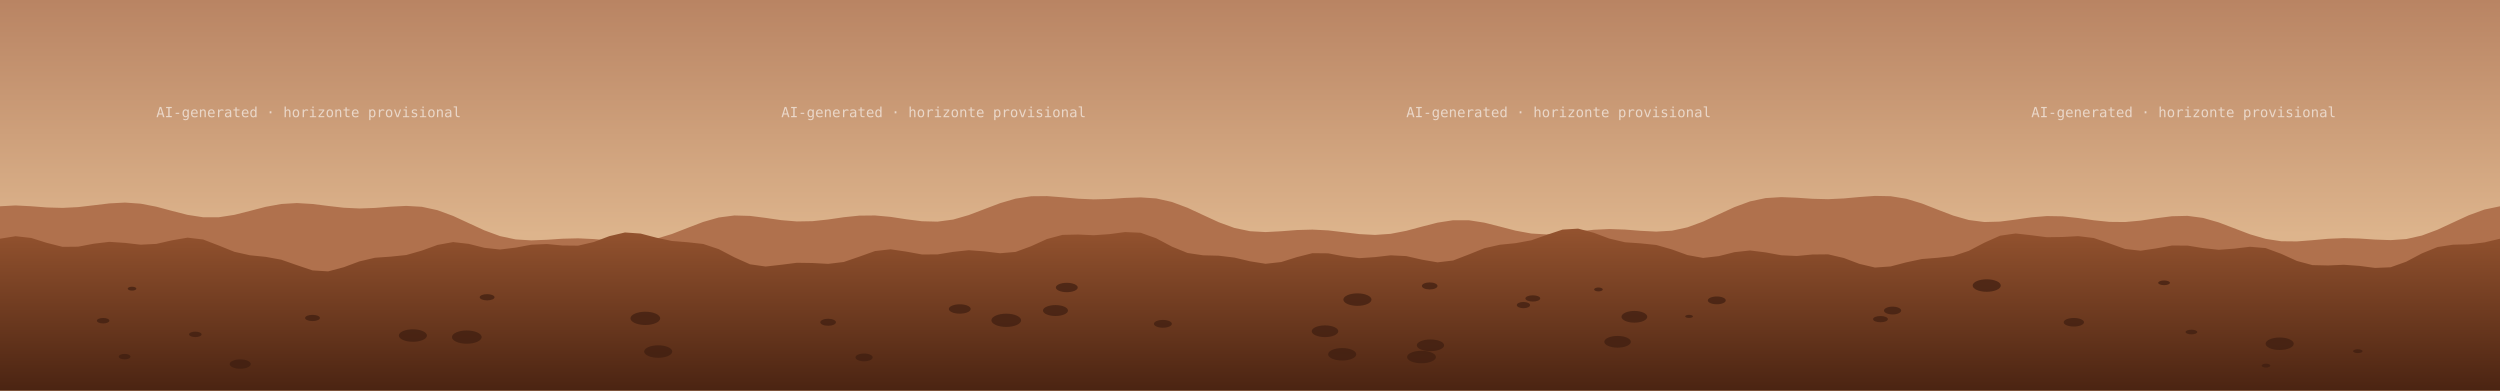
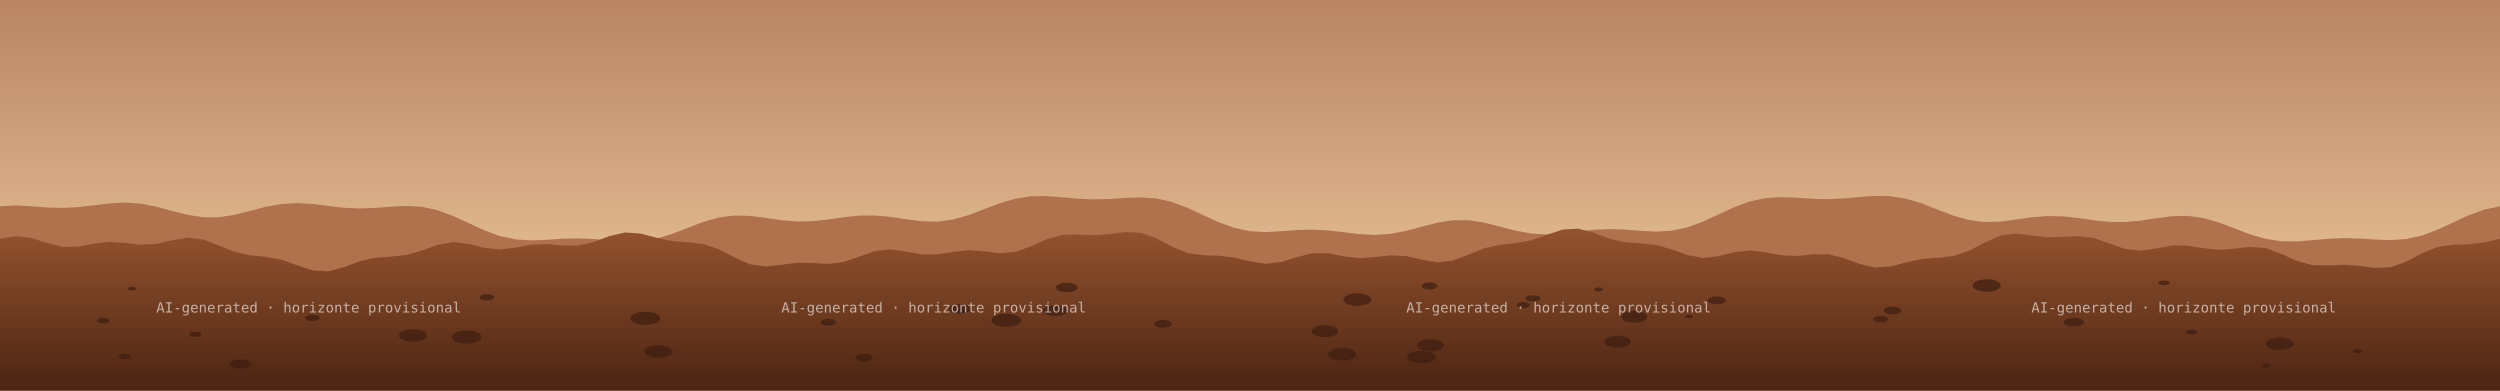
<svg xmlns="http://www.w3.org/2000/svg" viewBox="0 0 6400 1000" preserveAspectRatio="none">
  <defs>
    <linearGradient id="cielo" x1="0" y1="0" x2="0" y2="1">
      <stop offset="0" stop-color="#b98463" />
      <stop offset="0.6" stop-color="#ddb48c" />
    </linearGradient>
    <linearGradient id="suelo" x1="0" y1="0" x2="0" y2="1">
      <stop offset="0" stop-color="#94532f" />
      <stop offset="1" stop-color="#4b2412" />
    </linearGradient>
  </defs>
  <rect width="6400" height="1000" fill="url(#cielo)" />
  <path fill="#b0714d" d="M0 1000 L0 528.1 L40 525.9 L80 528.0 L120 531.1 L160 532.2 L200 530.2 L240 525.5 L280 520.7 L320 518.6 L360 521.4 L400 529.1 L440 539.8 L480 550.0 L520 556.2 L560 556.2 L600 550.0 L640 539.9 L680 529.5 L720 522.2 L760 519.8 L800 522.2 L840 527.2 L880 531.8 L920 533.7 L960 532.3 L1000 529.1 L1040 527.1 L1080 529.4 L1120 538.1 L1160 552.8 L1200 571.3 L1240 589.7 L1280 604.4 L1320 612.9 L1360 615.4 L1400 613.8 L1440 611.1 L1480 610.1 L1520 612.0 L1560 615.6 L1600 618.5 L1640 617.7 L1680 611.2 L1720 599.1 L1760 583.5 L1800 568.2 L1840 556.8 L1880 551.6 L1920 552.7 L1960 557.8 L2000 563.6 L2040 566.9 L2080 566.2 L2120 561.9 L2160 556.1 L2200 552.0 L2240 551.6 L2280 555.2 L2320 561.3 L2360 566.4 L2400 567.4 L2440 562.1 L2480 550.6 L2520 535.4 L2560 520.2 L2600 508.5 L2640 502.4 L2680 502.0 L2720 505.1 L2760 508.7 L2800 510.4 L2840 509.4 L2880 506.7 L2920 505.3 L2960 508.0 L3000 517.0 L3040 531.9 L3080 550.5 L3120 568.9 L3160 583.5 L3200 591.9 L3240 594.1 L3280 592.0 L3320 588.9 L3360 587.8 L3400 589.8 L3440 594.5 L3480 599.3 L3520 601.4 L3560 598.6 L3600 590.9 L3640 580.2 L3680 570.0 L3720 563.8 L3760 563.8 L3800 570.0 L3840 580.1 L3880 590.5 L3920 597.8 L3960 600.2 L4000 597.8 L4040 592.8 L4080 588.2 L4120 586.3 L4160 587.7 L4200 590.9 L4240 592.9 L4280 590.6 L4320 581.9 L4360 567.2 L4400 548.7 L4440 530.3 L4480 515.6 L4520 507.1 L4560 504.6 L4600 506.2 L4640 508.9 L4680 509.9 L4720 508.0 L4760 504.4 L4800 501.5 L4840 502.3 L4880 508.8 L4920 520.9 L4960 536.5 L5000 551.8 L5040 563.2 L5080 568.4 L5120 567.3 L5160 562.2 L5200 556.4 L5240 553.1 L5280 553.8 L5320 558.1 L5360 563.9 L5400 568.0 L5440 568.4 L5480 564.8 L5520 558.7 L5560 553.6 L5600 552.6 L5640 557.9 L5680 569.4 L5720 584.6 L5760 599.8 L5800 611.5 L5840 617.6 L5880 618.0 L5920 614.9 L5960 611.3 L6000 609.6 L6040 610.6 L6080 613.3 L6120 614.7 L6160 612.0 L6200 603.0 L6240 588.1 L6280 569.5 L6320 551.1 L6360 536.5 L6400 528.1 L6400 1000 Z" />
  <path fill="url(#suelo)" d="M0 1000 L0 611.1 L40 604.7 L80 609.2 L120 621.8 L160 631.9 L200 631.5 L240 623.9 L280 619.1 L320 621.8 L360 626.4 L400 624.4 L440 615.3 L480 608.4 L520 613.1 L560 628.5 L600 644.6 L640 653.5 L680 657.5 L720 664.8 L760 678.8 L800 692.2 L840 694.7 L880 684.1 L920 669.2 L960 659.8 L1000 657.0 L1040 652.9 L1080 641.5 L1120 627.0 L1160 619.7 L1200 624.3 L1240 634.4 L1280 638.8 L1320 633.9 L1360 626.5 L1400 624.7 L1440 628.5 L1480 628.9 L1520 619.6 L1560 604.5 L1600 595.1 L1640 597.9 L1680 608.4 L1720 616.9 L1760 620.1 L1800 624.5 L1840 637.8 L1880 658.7 L1920 676.6 L1960 682.3 L2000 677.8 L2040 672.7 L2080 673.3 L2120 675.5 L2160 670.7 L2200 657.0 L2240 642.7 L2280 638.2 L2320 644.1 L2360 651.4 L2400 651.3 L2440 644.8 L2480 640.5 L2520 643.5 L2560 648.3 L2600 644.9 L2640 630.2 L2680 612.0 L2720 601.3 L2760 600.4 L2800 602.2 L2840 599.4 L2880 594.1 L2920 595.8 L2960 610.1 L3000 631.3 L3040 647.6 L3080 653.6 L3120 654.6 L3160 659.4 L3200 668.9 L3240 675.3 L3280 670.8 L3320 658.2 L3360 648.1 L3400 648.5 L3440 656.1 L3480 660.9 L3520 658.2 L3560 653.6 L3600 655.6 L3640 664.7 L3680 671.6 L3720 666.9 L3760 651.5 L3800 635.4 L3840 626.5 L3880 622.5 L3920 615.2 L3960 601.2 L4000 587.8 L4040 585.3 L4080 595.9 L4120 610.8 L4160 620.2 L4200 623.0 L4240 627.1 L4280 638.5 L4320 653.0 L4360 660.3 L4400 655.7 L4440 645.6 L4480 641.2 L4520 646.1 L4560 653.5 L4600 655.3 L4640 651.5 L4680 651.1 L4720 660.4 L4760 675.5 L4800 684.9 L4840 682.1 L4880 671.6 L4920 663.1 L4960 659.9 L5000 655.5 L5040 642.2 L5080 621.3 L5120 603.4 L5160 597.7 L5200 602.2 L5240 607.3 L5280 606.7 L5320 604.5 L5360 609.3 L5400 623.0 L5440 637.3 L5480 641.8 L5520 635.9 L5560 628.6 L5600 628.7 L5640 635.2 L5680 639.5 L5720 636.5 L5760 631.7 L5800 635.1 L5840 649.8 L5880 668.0 L5920 678.7 L5960 679.6 L6000 677.8 L6040 680.6 L6080 685.9 L6120 684.2 L6160 669.9 L6200 648.7 L6240 632.4 L6280 626.4 L6320 625.4 L6360 620.6 L6400 611.1 L6400 1000 Z" />
  <ellipse cx="1652" cy="815" rx="38" ry="17" fill="#3d1d0f" opacity="0.7" />
  <ellipse cx="1195" cy="863" rx="38" ry="17" fill="#3d1d0f" opacity="0.7" />
  <ellipse cx="6036" cy="899" rx="12" ry="5" fill="#3d1d0f" opacity="0.7" />
  <ellipse cx="3924" cy="764" rx="19" ry="8" fill="#3d1d0f" opacity="0.7" />
  <ellipse cx="5540" cy="724" rx="15" ry="6" fill="#3d1d0f" opacity="0.7" />
  <ellipse cx="5086" cy="731" rx="36" ry="16" fill="#3d1d0f" opacity="0.7" />
  <ellipse cx="4395" cy="769" rx="23" ry="10" fill="#3d1d0f" opacity="0.7" />
  <ellipse cx="4845" cy="795" rx="22" ry="10" fill="#3d1d0f" opacity="0.7" />
  <ellipse cx="1685" cy="900" rx="36" ry="16" fill="#3d1d0f" opacity="0.7" />
  <ellipse cx="800" cy="814" rx="19" ry="8" fill="#3d1d0f" opacity="0.7" />
  <ellipse cx="3392" cy="848" rx="34" ry="15" fill="#3d1d0f" opacity="0.7" />
  <ellipse cx="5309" cy="825" rx="26" ry="11" fill="#3d1d0f" opacity="0.7" />
  <ellipse cx="4092" cy="741" rx="11" ry="5" fill="#3d1d0f" opacity="0.7" />
  <ellipse cx="3475" cy="767" rx="36" ry="16" fill="#3d1d0f" opacity="0.7" />
  <ellipse cx="338" cy="739" rx="11" ry="5" fill="#3d1d0f" opacity="0.7" />
  <ellipse cx="2731" cy="736" rx="28" ry="12" fill="#3d1d0f" opacity="0.7" />
  <ellipse cx="2457" cy="791" rx="28" ry="12" fill="#3d1d0f" opacity="0.7" />
  <ellipse cx="3660" cy="732" rx="20" ry="9" fill="#3d1d0f" opacity="0.7" />
  <ellipse cx="319" cy="913" rx="15" ry="7" fill="#3d1d0f" opacity="0.7" />
  <ellipse cx="3639" cy="914" rx="37" ry="16" fill="#3d1d0f" opacity="0.7" />
  <ellipse cx="615" cy="932" rx="27" ry="12" fill="#3d1d0f" opacity="0.7" />
  <ellipse cx="1057" cy="859" rx="36" ry="16" fill="#3d1d0f" opacity="0.7" />
  <ellipse cx="2977" cy="829" rx="23" ry="10" fill="#3d1d0f" opacity="0.7" />
  <ellipse cx="4814" cy="817" rx="19" ry="8" fill="#3d1d0f" opacity="0.7" />
  <ellipse cx="4141" cy="875" rx="34" ry="15" fill="#3d1d0f" opacity="0.7" />
  <ellipse cx="5801" cy="936" rx="11" ry="5" fill="#3d1d0f" opacity="0.7" />
  <ellipse cx="5610" cy="850" rx="15" ry="6" fill="#3d1d0f" opacity="0.7" />
  <ellipse cx="1247" cy="761" rx="19" ry="8" fill="#3d1d0f" opacity="0.7" />
  <ellipse cx="4324" cy="810" rx="10" ry="4" fill="#3d1d0f" opacity="0.7" />
  <ellipse cx="2120" cy="825" rx="20" ry="9" fill="#3d1d0f" opacity="0.7" />
  <ellipse cx="5836" cy="880" rx="36" ry="16" fill="#3d1d0f" opacity="0.7" />
  <ellipse cx="264" cy="821" rx="16" ry="7" fill="#3d1d0f" opacity="0.7" />
  <ellipse cx="3900" cy="781" rx="17" ry="8" fill="#3d1d0f" opacity="0.7" />
  <ellipse cx="2576" cy="820" rx="38" ry="17" fill="#3d1d0f" opacity="0.7" />
  <ellipse cx="2702" cy="795" rx="32" ry="14" fill="#3d1d0f" opacity="0.7" />
  <ellipse cx="4184" cy="811" rx="33" ry="15" fill="#3d1d0f" opacity="0.7" />
  <ellipse cx="500" cy="856" rx="16" ry="7" fill="#3d1d0f" opacity="0.7" />
  <ellipse cx="2212" cy="915" rx="22" ry="10" fill="#3d1d0f" opacity="0.7" />
  <ellipse cx="3436" cy="907" rx="36" ry="16" fill="#3d1d0f" opacity="0.7" />
  <ellipse cx="3662" cy="884" rx="35" ry="15" fill="#3d1d0f" opacity="0.7" />
-   <text x="400" y="300" font-family="monospace" font-size="36" fill="#ffffff" fill-opacity="0.6">AI-generated · horizonte provisional</text>
-   <text x="2000" y="300" font-family="monospace" font-size="36" fill="#ffffff" fill-opacity="0.6">AI-generated · horizonte provisional</text>
-   <text x="3600" y="300" font-family="monospace" font-size="36" fill="#ffffff" fill-opacity="0.6">AI-generated · horizonte provisional</text>
-   <text x="5200" y="300" font-family="monospace" font-size="36" fill="#ffffff" fill-opacity="0.6">AI-generated · horizonte provisional</text>
+   <text x="400" y="800" font-family="monospace" font-size="36" fill="#ffffff" fill-opacity="0.6">AI-generated · horizonte provisional</text>
+   <text x="2000" y="800" font-family="monospace" font-size="36" fill="#ffffff" fill-opacity="0.6">AI-generated · horizonte provisional</text>
+   <text x="3600" y="800" font-family="monospace" font-size="36" fill="#ffffff" fill-opacity="0.6">AI-generated · horizonte provisional</text>
+   <text x="5200" y="800" font-family="monospace" font-size="36" fill="#ffffff" fill-opacity="0.6">AI-generated · horizonte provisional</text>
</svg>
